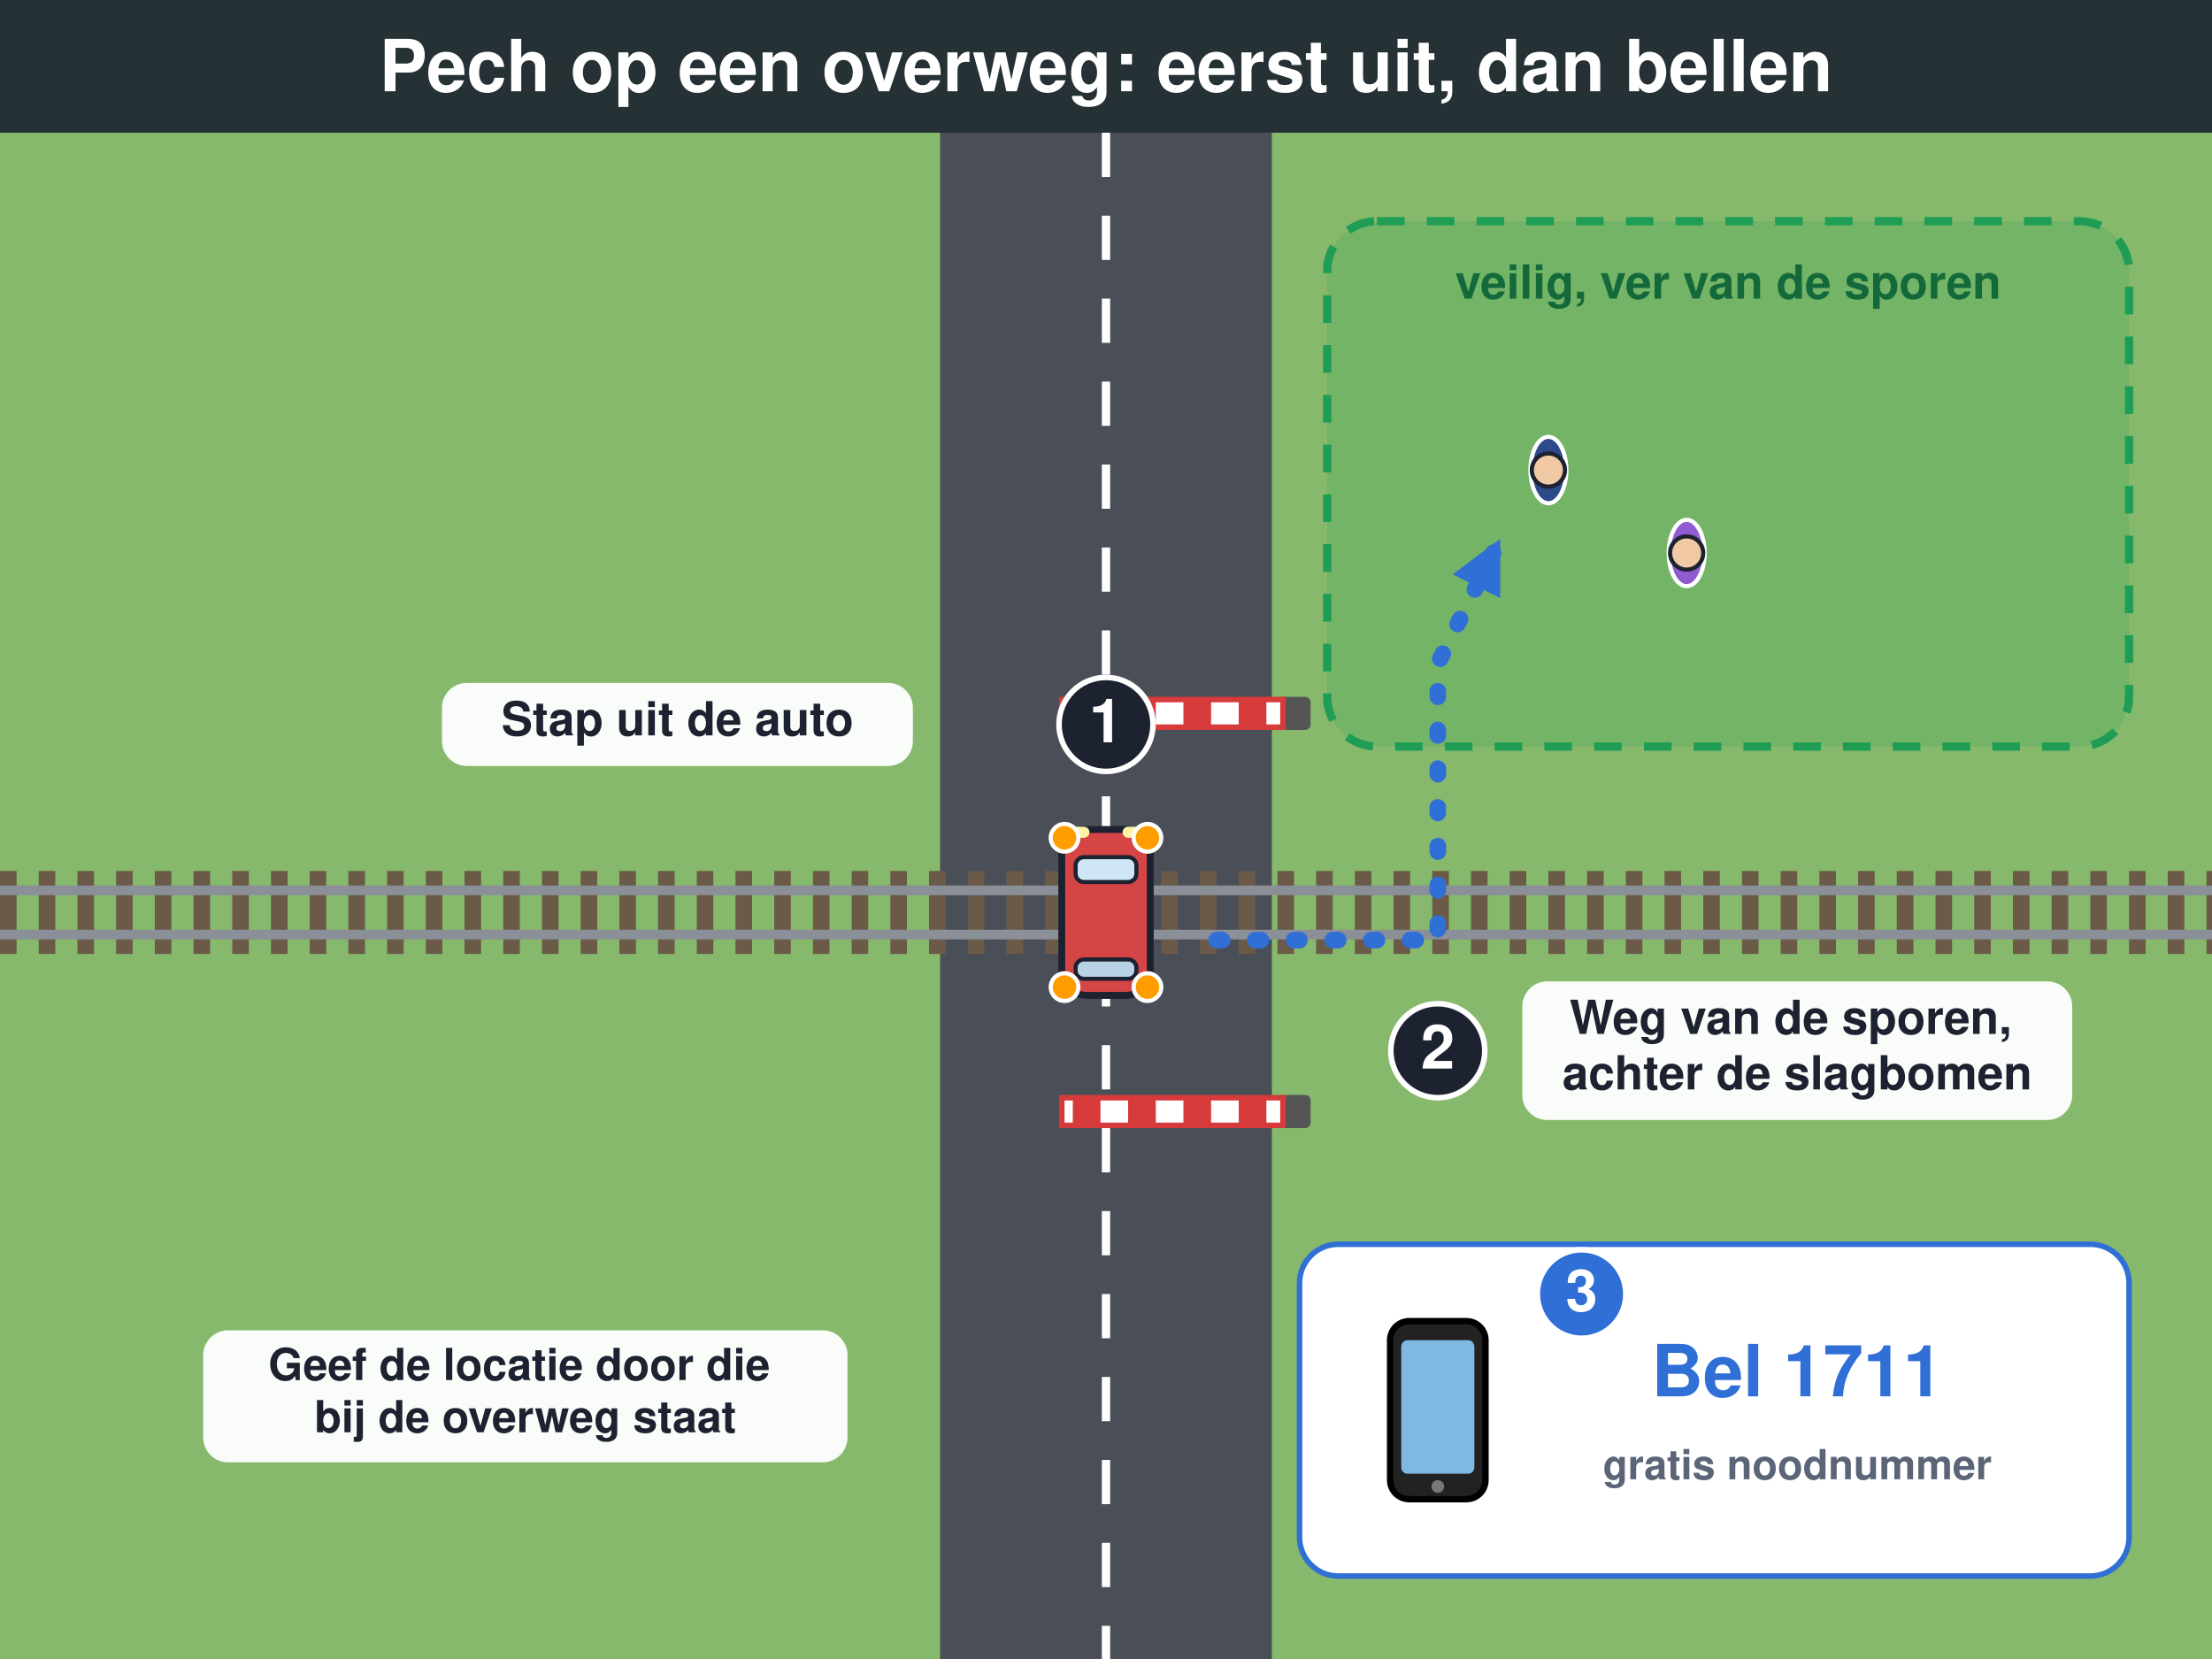
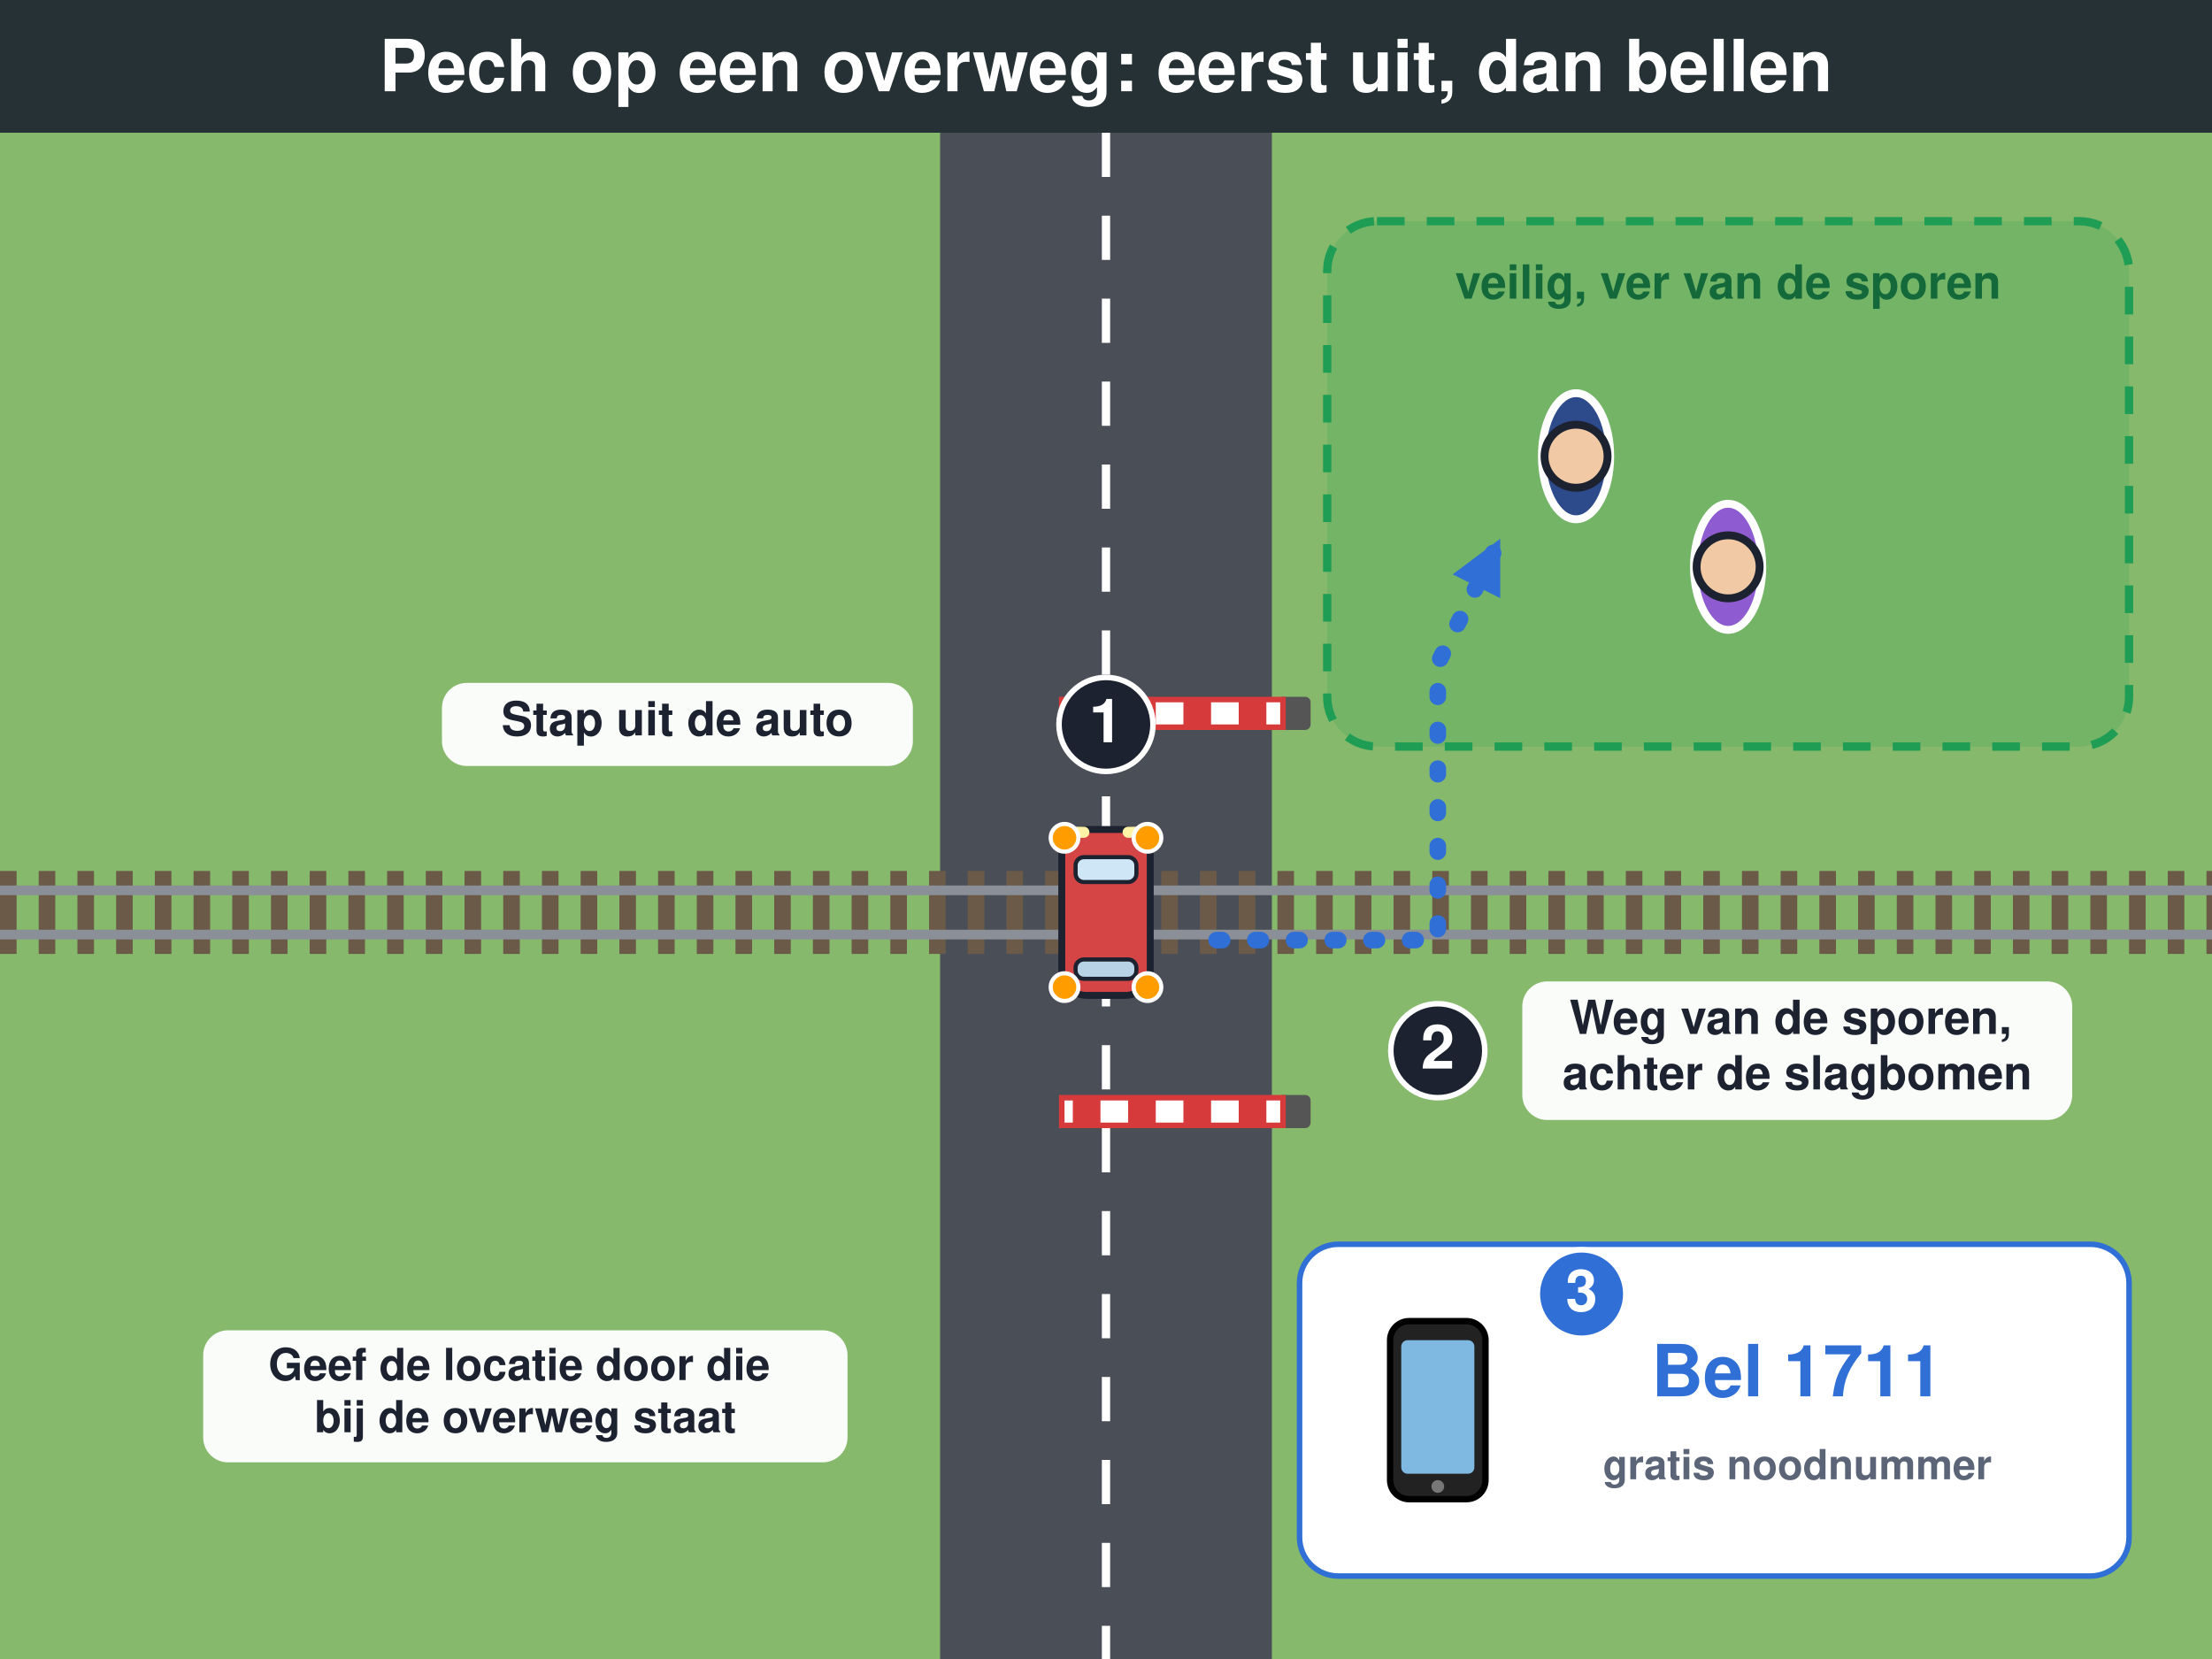
<svg xmlns="http://www.w3.org/2000/svg" viewBox="0 0 800 600" width="800" height="600" role="img" aria-labelledby="t d">
  <defs>
    <marker id="ah2f6fd6" viewBox="0 0 10 10" refX="7" refY="5" markerWidth="3.2" markerHeight="3.2" orient="auto" markerUnits="strokeWidth">
      <path d="M0 0 L10 5 L0 10 z" fill="#2f6fd6" />
    </marker>
  </defs>
  <rect width="800" height="600" fill="#86b96b" />
  <rect x="340" y="48" width="120" height="552" fill="#4a4f57" />
  <line x1="400" y1="48" x2="400" y2="600" stroke="#fff" stroke-width="3" stroke-dasharray="16 14" />
  <g transform="translate(0 330) rotate(0)">
    <rect x="0" y="-15" width="6" height="30" fill="#6b5a48" />
    <rect x="14" y="-15" width="6" height="30" fill="#6b5a48" />
    <rect x="28" y="-15" width="6" height="30" fill="#6b5a48" />
    <rect x="42" y="-15" width="6" height="30" fill="#6b5a48" />
    <rect x="56" y="-15" width="6" height="30" fill="#6b5a48" />
    <rect x="70" y="-15" width="6" height="30" fill="#6b5a48" />
    <rect x="84" y="-15" width="6" height="30" fill="#6b5a48" />
    <rect x="98" y="-15" width="6" height="30" fill="#6b5a48" />
    <rect x="112" y="-15" width="6" height="30" fill="#6b5a48" />
    <rect x="126" y="-15" width="6" height="30" fill="#6b5a48" />
    <rect x="140" y="-15" width="6" height="30" fill="#6b5a48" />
    <rect x="154" y="-15" width="6" height="30" fill="#6b5a48" />
    <rect x="168" y="-15" width="6" height="30" fill="#6b5a48" />
    <rect x="182" y="-15" width="6" height="30" fill="#6b5a48" />
    <rect x="196" y="-15" width="6" height="30" fill="#6b5a48" />
    <rect x="210" y="-15" width="6" height="30" fill="#6b5a48" />
    <rect x="224" y="-15" width="6" height="30" fill="#6b5a48" />
    <rect x="238" y="-15" width="6" height="30" fill="#6b5a48" />
    <rect x="252" y="-15" width="6" height="30" fill="#6b5a48" />
    <rect x="266" y="-15" width="6" height="30" fill="#6b5a48" />
    <rect x="280" y="-15" width="6" height="30" fill="#6b5a48" />
    <rect x="294" y="-15" width="6" height="30" fill="#6b5a48" />
    <rect x="308" y="-15" width="6" height="30" fill="#6b5a48" />
    <rect x="322" y="-15" width="6" height="30" fill="#6b5a48" />
    <rect x="336" y="-15" width="6" height="30" fill="#6b5a48" />
    <rect x="350" y="-15" width="6" height="30" fill="#6b5a48" />
    <rect x="364" y="-15" width="6" height="30" fill="#6b5a48" />
    <rect x="378" y="-15" width="6" height="30" fill="#6b5a48" />
    <rect x="392" y="-15" width="6" height="30" fill="#6b5a48" />
    <rect x="406" y="-15" width="6" height="30" fill="#6b5a48" />
    <rect x="420" y="-15" width="6" height="30" fill="#6b5a48" />
    <rect x="434" y="-15" width="6" height="30" fill="#6b5a48" />
    <rect x="448" y="-15" width="6" height="30" fill="#6b5a48" />
    <rect x="462" y="-15" width="6" height="30" fill="#6b5a48" />
    <rect x="476" y="-15" width="6" height="30" fill="#6b5a48" />
    <rect x="490" y="-15" width="6" height="30" fill="#6b5a48" />
    <rect x="504" y="-15" width="6" height="30" fill="#6b5a48" />
    <rect x="518" y="-15" width="6" height="30" fill="#6b5a48" />
    <rect x="532" y="-15" width="6" height="30" fill="#6b5a48" />
    <rect x="546" y="-15" width="6" height="30" fill="#6b5a48" />
    <rect x="560" y="-15" width="6" height="30" fill="#6b5a48" />
    <rect x="574" y="-15" width="6" height="30" fill="#6b5a48" />
    <rect x="588" y="-15" width="6" height="30" fill="#6b5a48" />
    <rect x="602" y="-15" width="6" height="30" fill="#6b5a48" />
    <rect x="616" y="-15" width="6" height="30" fill="#6b5a48" />
    <rect x="630" y="-15" width="6" height="30" fill="#6b5a48" />
    <rect x="644" y="-15" width="6" height="30" fill="#6b5a48" />
    <rect x="658" y="-15" width="6" height="30" fill="#6b5a48" />
    <rect x="672" y="-15" width="6" height="30" fill="#6b5a48" />
    <rect x="686" y="-15" width="6" height="30" fill="#6b5a48" />
    <rect x="700" y="-15" width="6" height="30" fill="#6b5a48" />
    <rect x="714" y="-15" width="6" height="30" fill="#6b5a48" />
    <rect x="728" y="-15" width="6" height="30" fill="#6b5a48" />
    <rect x="742" y="-15" width="6" height="30" fill="#6b5a48" />
    <rect x="756" y="-15" width="6" height="30" fill="#6b5a48" />
    <rect x="770" y="-15" width="6" height="30" fill="#6b5a48" />
    <rect x="784" y="-15" width="6" height="30" fill="#6b5a48" />
    <rect x="798" y="-15" width="6" height="30" fill="#6b5a48" />
    <line x1="0" y1="-8" x2="800" y2="-8" stroke="#8a8f98" stroke-width="3.5" />
    <line x1="0" y1="8" x2="800" y2="8" stroke="#8a8f98" stroke-width="3.5" />
  </g>
  <rect x="480" y="80" width="290" height="190" rx="18" fill="rgba(31,157,85,.18)" stroke="#1f9d55" stroke-width="3" stroke-dasharray="10 8" />
  <text x="625" y="108" font-family="Segoe UI, Helvetica, Arial, sans-serif" font-size="17" font-weight="700" fill="#14693a" text-anchor="middle">
    <tspan x="625" dy="0">veilig, ver van de sporen</tspan>
  </text>
  <rect x="462" y="252" width="12" height="12" rx="2" fill="#555" />
  <rect x="384" y="253" width="80" height="10" fill="#fff" stroke="#d63a3a" stroke-width="2" />
  <rect x="388" y="253" width="10" height="10" fill="#d63a3a" />
  <rect x="408" y="253" width="10" height="10" fill="#d63a3a" />
  <rect x="428" y="253" width="10" height="10" fill="#d63a3a" />
  <rect x="448" y="253" width="10" height="10" fill="#d63a3a" />
  <rect x="462" y="396" width="12" height="12" rx="2" fill="#555" />
  <rect x="384" y="397" width="80" height="10" fill="#fff" stroke="#d63a3a" stroke-width="2" />
  <rect x="388" y="397" width="10" height="10" fill="#d63a3a" />
  <rect x="408" y="397" width="10" height="10" fill="#d63a3a" />
  <rect x="428" y="397" width="10" height="10" fill="#d63a3a" />
  <rect x="448" y="397" width="10" height="10" fill="#d63a3a" />
  <g transform="translate(400 330) rotate(0)">
    <rect x="-16" y="-30" width="32" height="60" rx="9" fill="#d64545" stroke="#1c2230" stroke-width="2.5" />
    <rect x="-11" y="-20" width="22" height="9" rx="3" fill="#cfe6f7" stroke="#1c2230" stroke-width="1.5" />
    <rect x="-11" y="17" width="22" height="7" rx="3" fill="#b9d3e6" stroke="#1c2230" stroke-width="1.5" />
    <rect x="-13" y="-31" width="7" height="4" rx="2" fill="#fff3a8" />
    <rect x="6" y="-31" width="7" height="4" rx="2" fill="#fff3a8" />
    <circle cx="-15" cy="-27" r="5" fill="#ff9d00" stroke="#fff" stroke-width="1.5" />
    <circle cx="-15" cy="27" r="5" fill="#ff9d00" stroke="#fff" stroke-width="1.5" />
    <circle cx="15" cy="-27" r="5" fill="#ff9d00" stroke="#fff" stroke-width="1.5" />
    <circle cx="15" cy="27" r="5" fill="#ff9d00" stroke="#fff" stroke-width="1.5" />
  </g>
-   <g transform="translate(560 170) rotate(270)">
-     <ellipse cx="0" cy="0" rx="12" ry="6.5" fill="#2d4a8a" stroke="#fff" stroke-width="1.5" />
-     <circle cx="0" cy="0" r="6" fill="#f1c9a5" stroke="#1c2230" stroke-width="1.5" />
+   <g transform="translate(570 165) rotate(0) scale(1.9)">
+     <g transform="translate(0 0) rotate(270)">
+       <ellipse cx="0" cy="0" rx="12" ry="6.5" fill="#2d4a8a" stroke="#fff" stroke-width="1.5" />
+       <circle cx="0" cy="0" r="6" fill="#f1c9a5" stroke="#1c2230" stroke-width="1.5" />
+     </g>
  </g>
-   <g transform="translate(610 200) rotate(270)">
-     <ellipse cx="0" cy="0" rx="12" ry="6.5" fill="#8e5bd1" stroke="#fff" stroke-width="1.5" />
-     <circle cx="0" cy="0" r="6" fill="#f1c9a5" stroke="#1c2230" stroke-width="1.5" />
+   <g transform="translate(625 205) rotate(0) scale(1.9)">
+     <g transform="translate(0 0) rotate(270)">
+       <ellipse cx="0" cy="0" rx="12" ry="6.5" fill="#8e5bd1" stroke="#fff" stroke-width="1.5" />
+       <circle cx="0" cy="0" r="6" fill="#f1c9a5" stroke="#1c2230" stroke-width="1.5" />
+     </g>
  </g>
  <path d="M440,340 L520,340 L520,240 L540,200" fill="none" stroke="#2f6fd6" stroke-width="6" stroke-linecap="round" stroke-linejoin="round" stroke-dasharray="2 12" marker-end="url(#ah2f6fd6)" />
  <circle cx="400" cy="262" r="17" fill="#1c2230" stroke="#fff" stroke-width="2" />
  <text x="400" y="268.46" font-family="Segoe UI, Helvetica, Arial, sans-serif" font-size="22.1" font-weight="800" fill="#fff" text-anchor="middle">
    <tspan x="400" dy="0">1</tspan>
  </text>
  <rect x="159.84" y="246.97" width="170.32" height="30.06" rx="9" fill="#ffffff" opacity="0.95" />
  <text x="245" y="265.97" font-family="Segoe UI, Helvetica, Arial, sans-serif" font-size="17" font-weight="700" fill="#1c2230" text-anchor="middle">
    <tspan x="245" dy="0">Stap uit de auto</tspan>
  </text>
  <circle cx="520" cy="380" r="17" fill="#1c2230" stroke="#fff" stroke-width="2" />
  <text x="520" y="386.46" font-family="Segoe UI, Helvetica, Arial, sans-serif" font-size="22.1" font-weight="800" fill="#fff" text-anchor="middle">
    <tspan x="520" dy="0">2</tspan>
  </text>
  <rect x="550.56" y="354.94" width="198.88" height="50.12" rx="9" fill="#ffffff" opacity="0.95" />
  <text x="650" y="373.94" font-family="Segoe UI, Helvetica, Arial, sans-serif" font-size="17" font-weight="700" fill="#1c2230" text-anchor="middle">
    <tspan x="650" dy="0">Weg van de sporen,</tspan>
    <tspan x="650" dy="20.06">achter de slagbomen</tspan>
  </text>
  <rect x="470" y="450" width="300" height="120" rx="14" fill="#fff" stroke="#2f6fd6" stroke-width="2" />
  <g transform="translate(520 510) rotate(0) scale(1.15)">
    <rect x="-15" y="-28" width="30" height="56" rx="6" fill="#222" stroke="#000" stroke-width="2" />
    <rect x="-11.5" y="-22" width="23" height="42" rx="2" fill="#7fb8e0" />
    <circle cx="0" cy="24" r="2" fill="#777" />
  </g>
  <circle cx="572" cy="468" r="16" fill="#2f6fd6" stroke="#fff" stroke-width="2" />
  <text x="572" y="474.08" font-family="Segoe UI, Helvetica, Arial, sans-serif" font-size="20.8" font-weight="800" fill="#fff" text-anchor="middle">
    <tspan x="572" dy="0">3</tspan>
  </text>
  <text x="650" y="505" font-family="Segoe UI, Helvetica, Arial, sans-serif" font-size="26" font-weight="800" fill="#2f6fd6" text-anchor="middle">
    <tspan x="650" dy="0">Bel 1711</tspan>
  </text>
  <text x="650" y="535" font-family="Segoe UI, Helvetica, Arial, sans-serif" font-size="15" font-weight="600" fill="#5b6577" text-anchor="middle">
    <tspan x="650" dy="0">gratis noodnummer</tspan>
  </text>
  <rect x="73.48" y="481.12" width="233.04" height="47.76" rx="9" fill="#ffffff" opacity="0.95" />
  <text x="190" y="499.12" font-family="Segoe UI, Helvetica, Arial, sans-serif" font-size="16" font-weight="700" fill="#1c2230" text-anchor="middle">
    <tspan x="190" dy="0">Geef de locatie door die</tspan>
    <tspan x="190" dy="18.88">bij de overweg staat</tspan>
  </text>
  <rect x="0" y="0" width="800" height="48" fill="#1c2230" opacity="0.9" />
  <text x="400" y="33" font-family="Segoe UI, Helvetica, Arial, sans-serif" font-size="26" font-weight="700" fill="#fff" text-anchor="middle">
    <tspan x="400" dy="0">Pech op een overweg: eerst uit, dan bellen</tspan>
  </text>
</svg>
